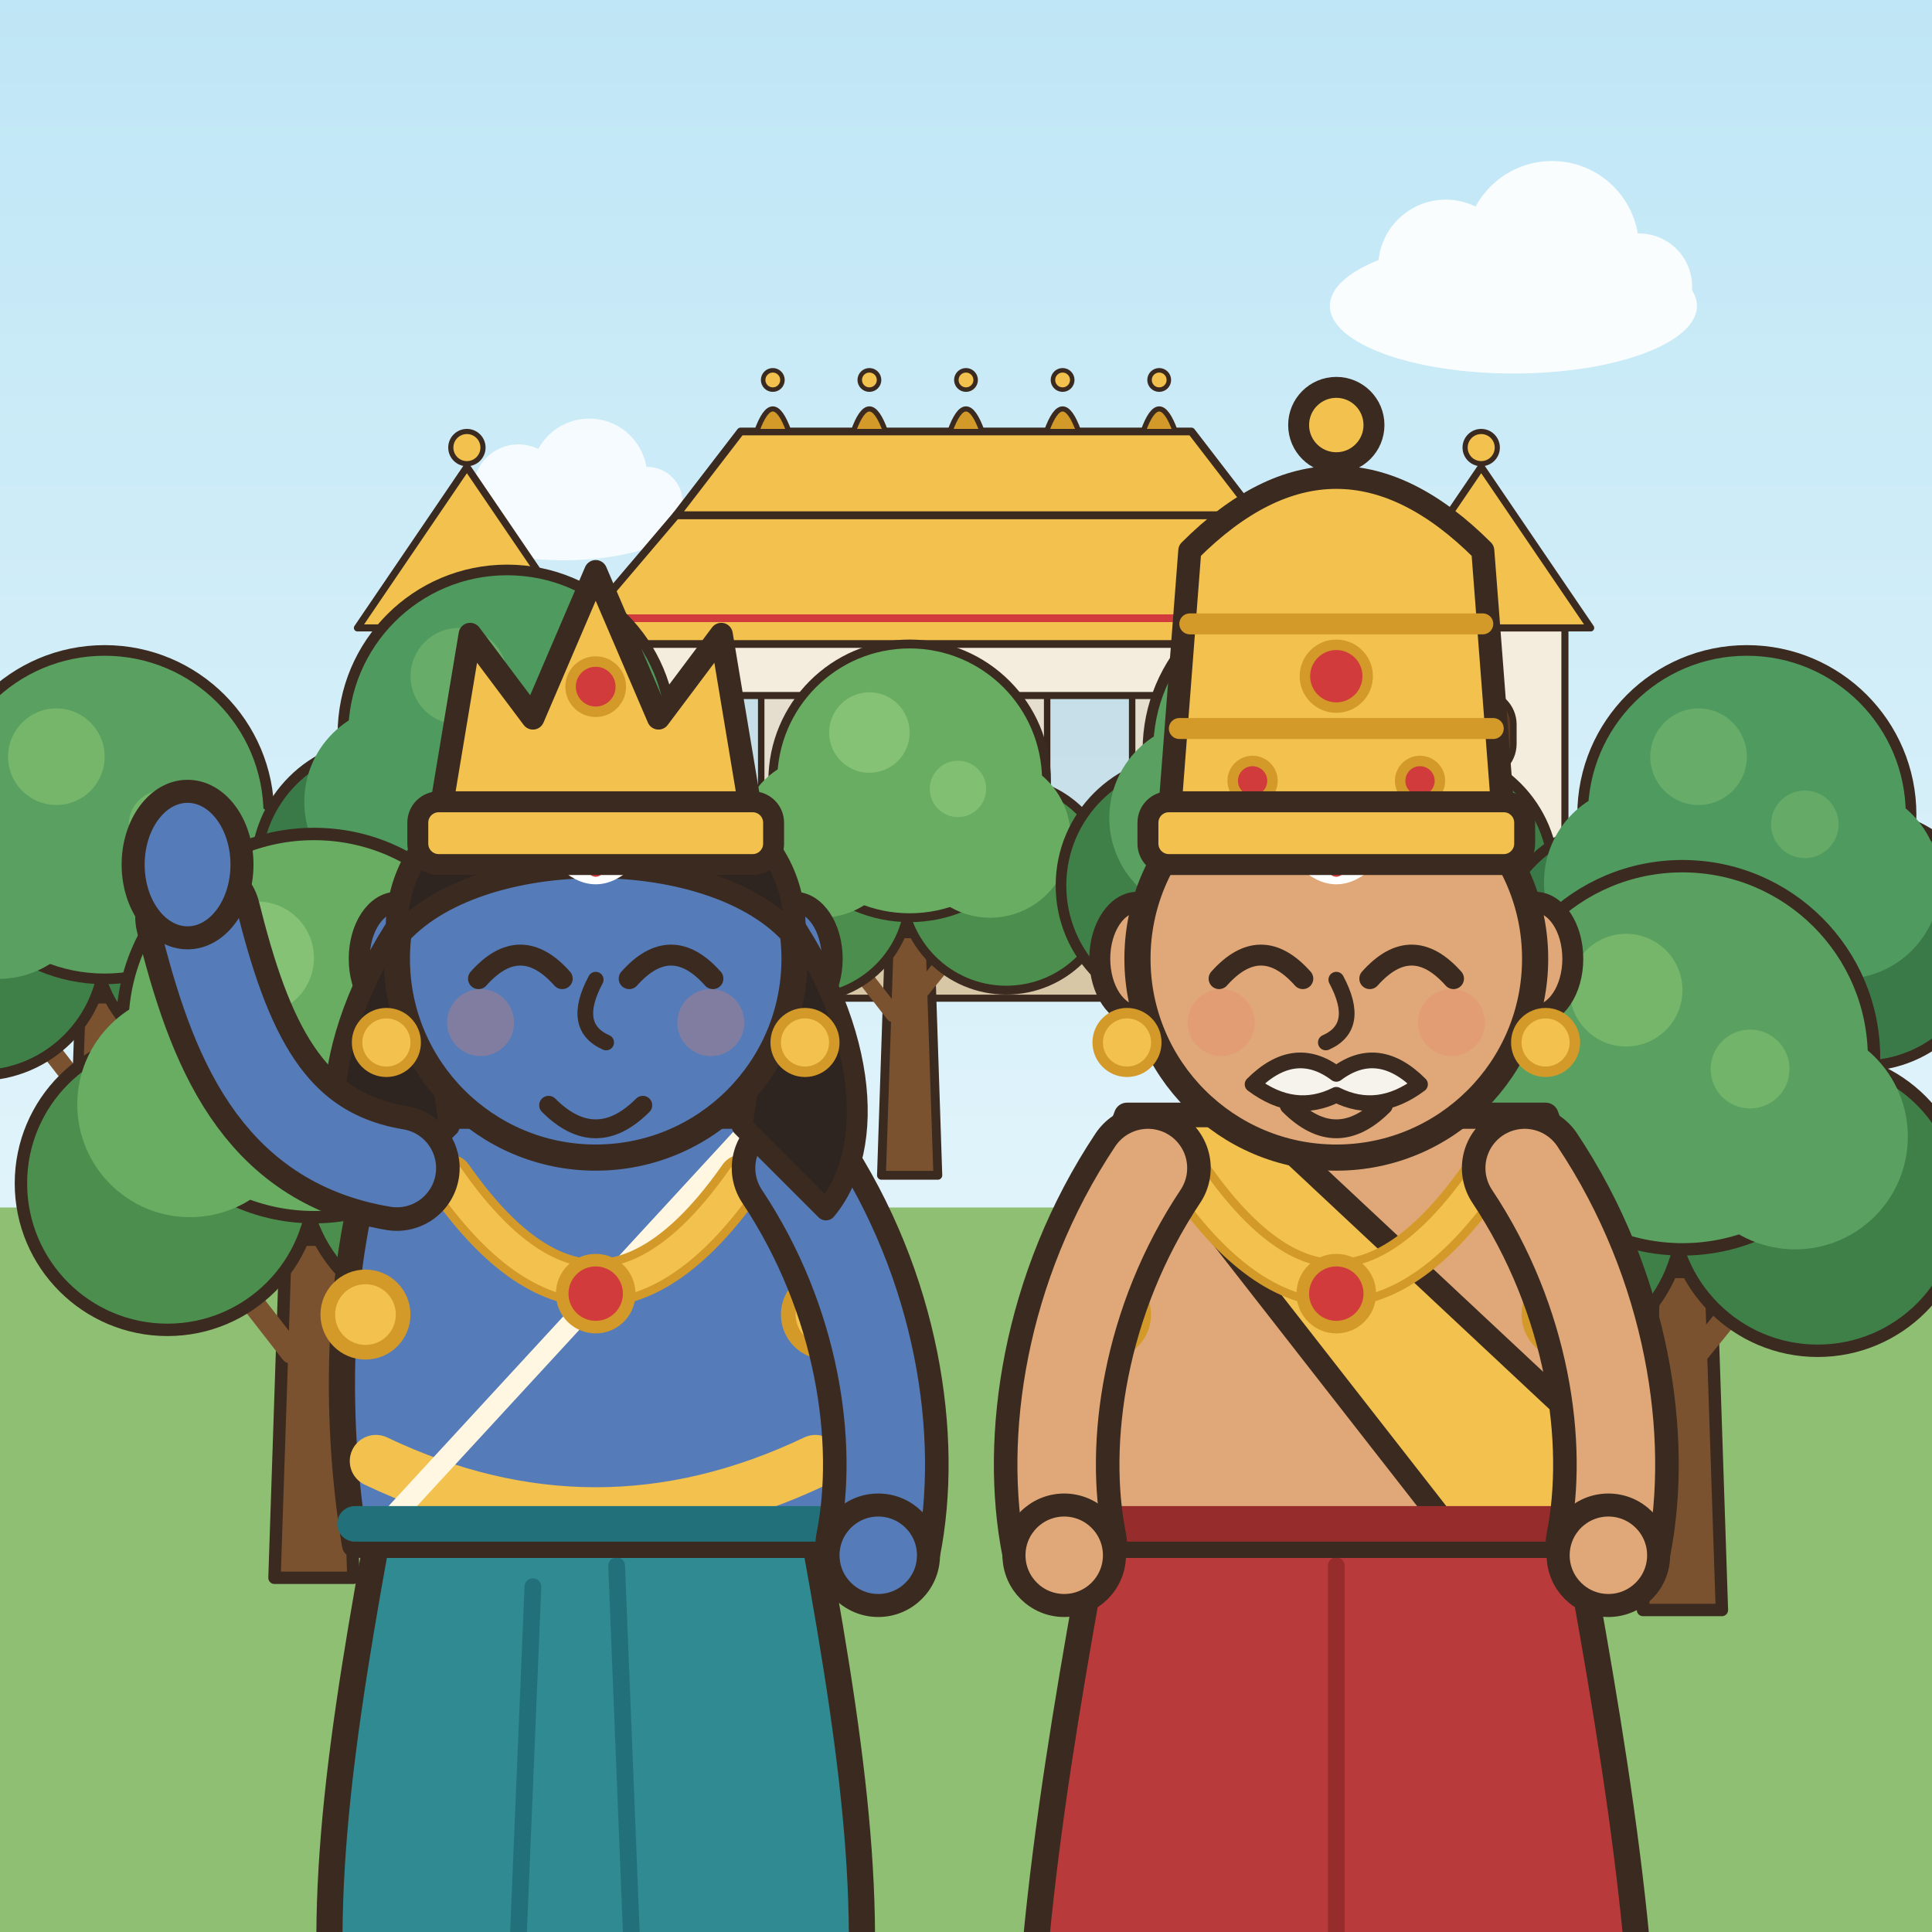
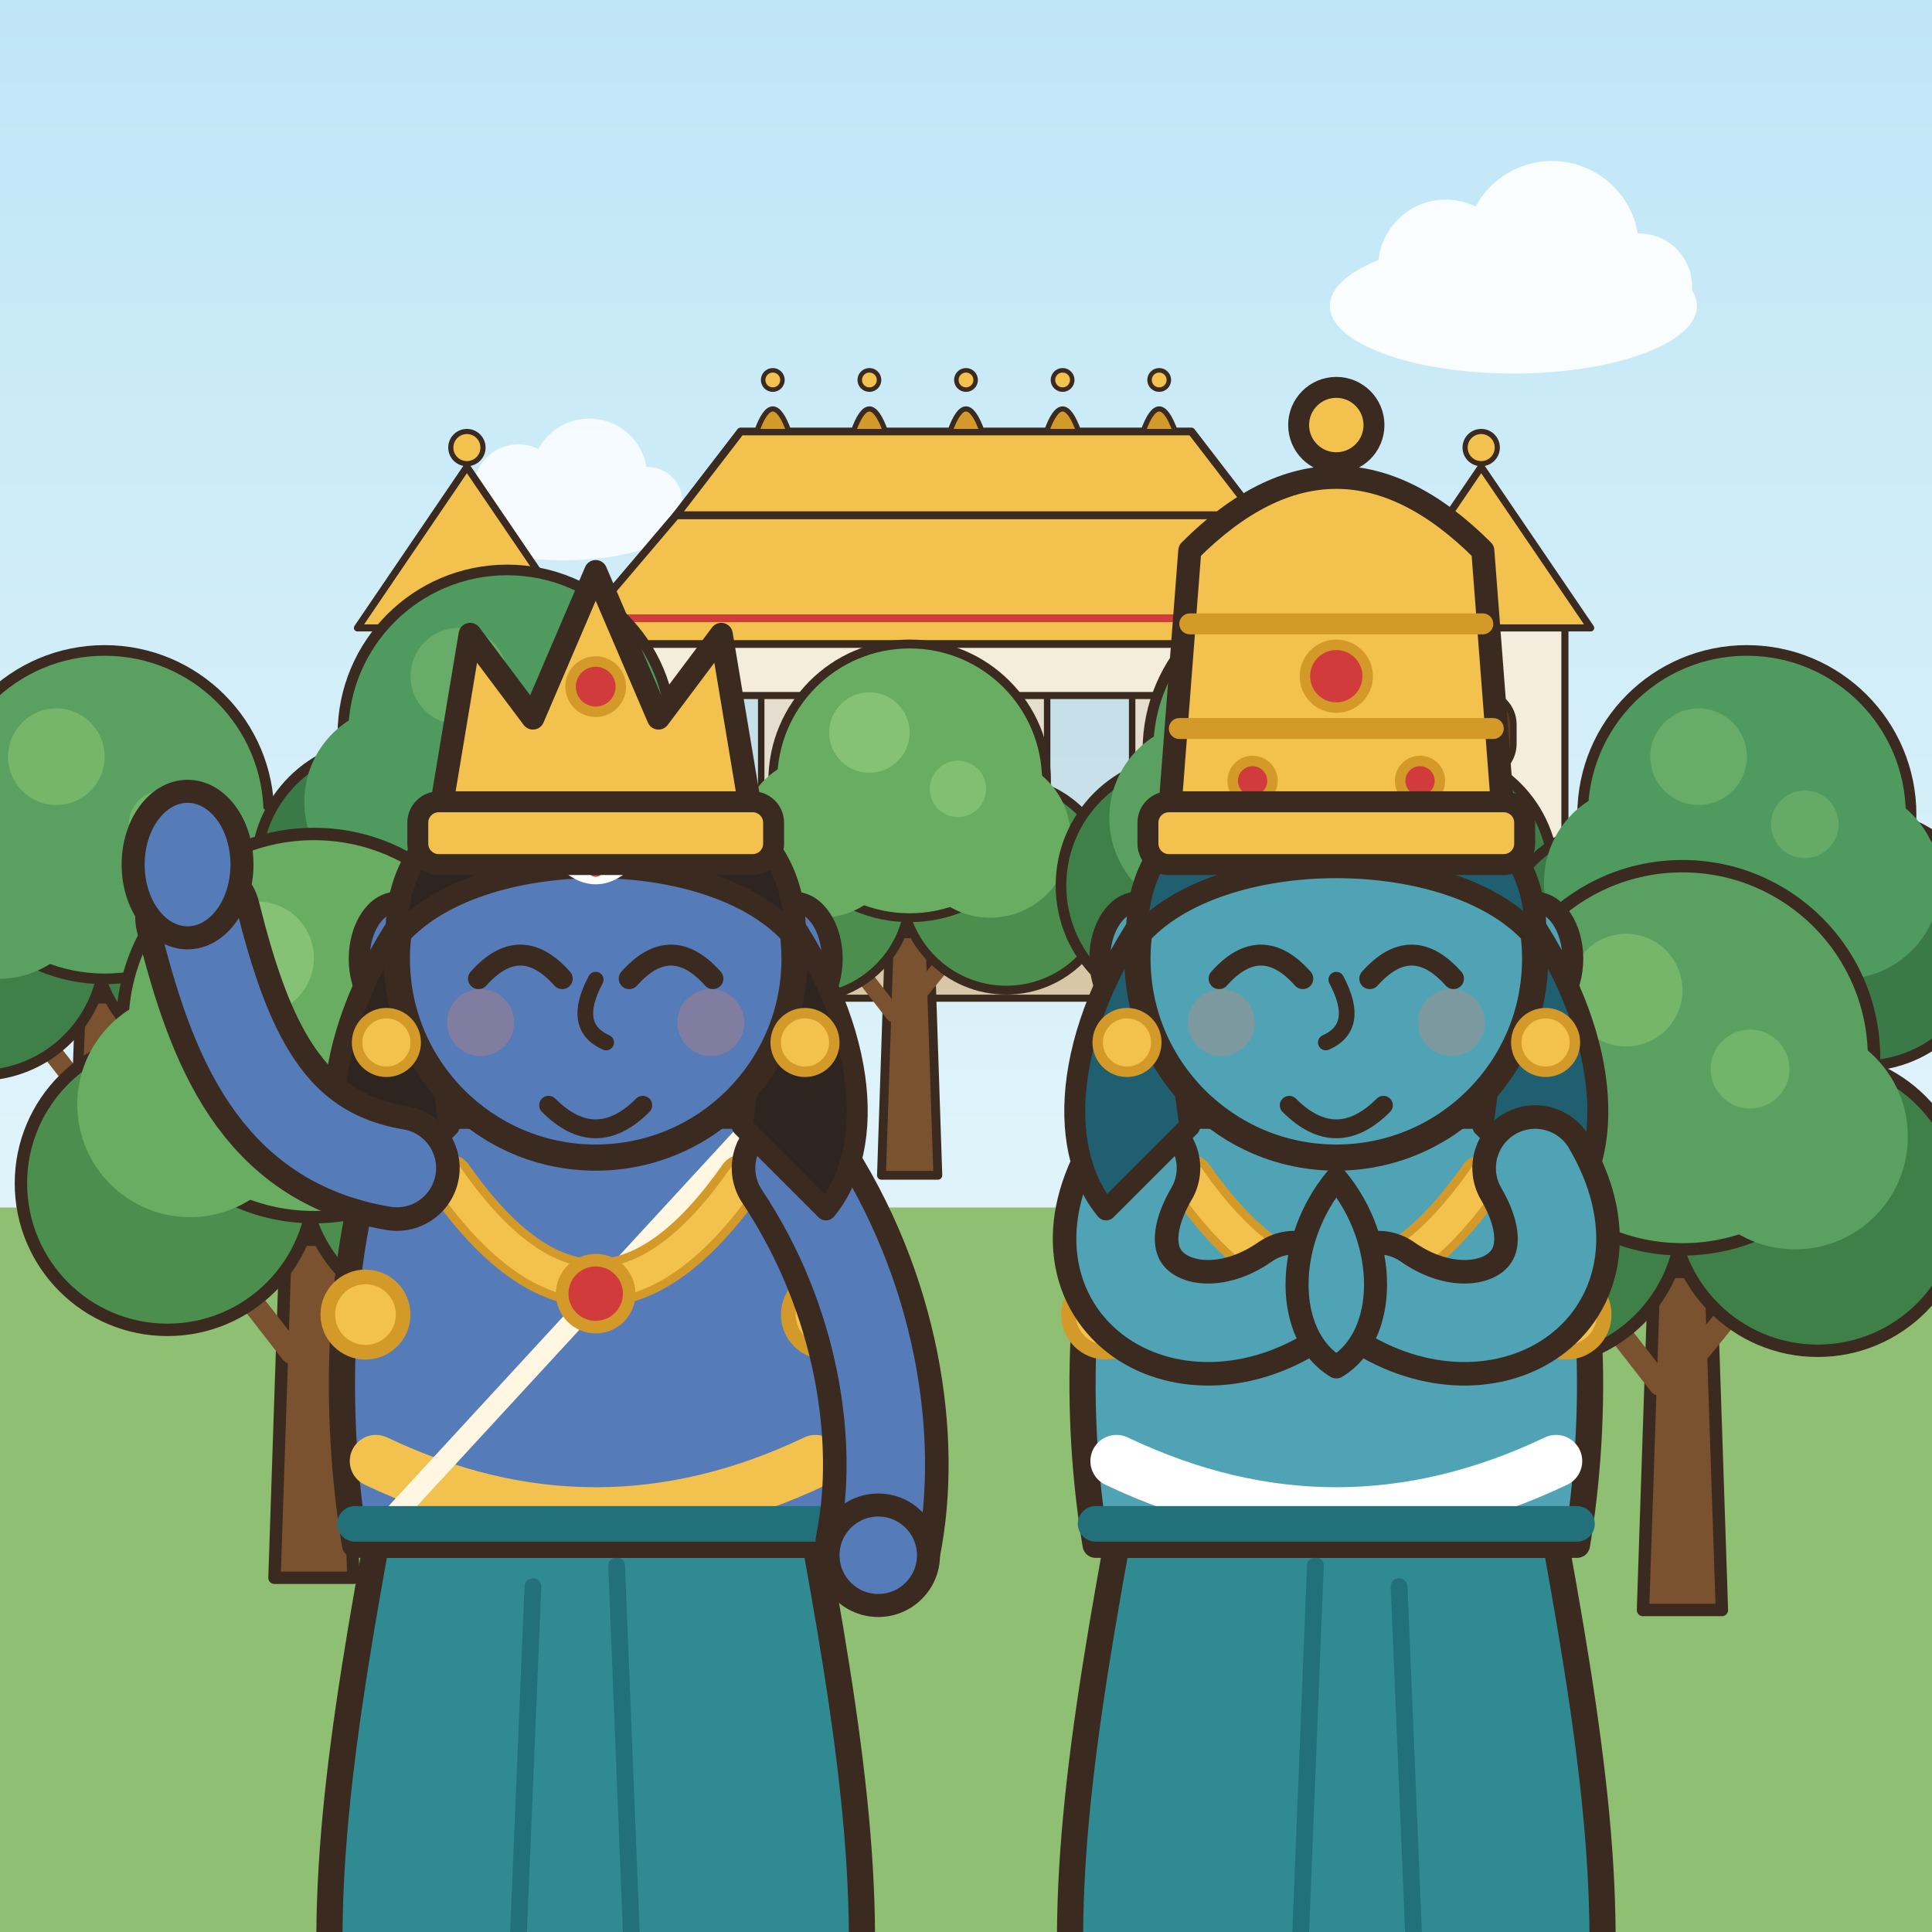
<svg xmlns="http://www.w3.org/2000/svg" viewBox="0 0 240 240" width="240" height="240" role="img">
  <defs>
    <linearGradient id="sky" x1="0" y1="0" x2="0" y2="1">
      <stop offset="0" stop-color="#bfe6f6" />
      <stop offset=".6" stop-color="#dff3fa" />
      <stop offset="1" stop-color="#f4fbfd" />
    </linearGradient>
    <linearGradient id="water" x1="0" y1="0" x2="0" y2="1">
      <stop offset="0" stop-color="#86cde3" />
      <stop offset="1" stop-color="#5cb0cf" />
    </linearGradient>
    <radialGradient id="glow" cx=".5" cy=".5" r=".5">
      <stop offset="0" stop-color="#fffbe6" />
      <stop offset="1" stop-color="#ffe9a8" stop-opacity="0" />
    </radialGradient>
  </defs>
  <rect x="0" y="0" width="240" height="240" rx="0" fill="url(#sky)" stroke="none" stroke-width="0" />
  <g transform="translate(188,38) scale(0.6,0.6)" opacity="0.9">
    <ellipse cx="0" cy="0" rx="38" ry="14" fill="#ffffff" stroke="none" stroke-width="2.5" />
    <circle cx="-14" cy="-8" r="14" fill="#ffffff" stroke="none" stroke-width="2.5" />
    <circle cx="8" cy="-12" r="18" fill="#ffffff" stroke="none" stroke-width="2.5" />
    <circle cx="26" cy="-4" r="11" fill="#ffffff" stroke="none" stroke-width="2.5" />
  </g>
  <g transform="translate(70,64) scale(0.4,0.4)" opacity="0.8">
    <ellipse cx="0" cy="0" rx="38" ry="14" fill="#ffffff" stroke="none" stroke-width="2.5" />
    <circle cx="-14" cy="-8" r="14" fill="#ffffff" stroke="none" stroke-width="2.5" />
    <circle cx="8" cy="-12" r="18" fill="#ffffff" stroke="none" stroke-width="2.5" />
    <circle cx="26" cy="-4" r="11" fill="#ffffff" stroke="none" stroke-width="2.5" />
  </g>
  <g transform="translate(120,124) scale(0.4,0.4)">
    <rect x="-110.0" y="-16" width="220" height="16" rx="0" fill="#d8c7a6" stroke="#3b2a1f" stroke-width="2.2" />
    <rect x="-102.0" y="-96" width="12" height="80" rx="0" fill="#f4ecdc" stroke="#3b2a1f" stroke-width="2" />
    <rect x="-63.6" y="-96" width="12" height="80" rx="0" fill="#f4ecdc" stroke="#3b2a1f" stroke-width="2" />
    <rect x="-25.2" y="-96" width="12" height="80" rx="0" fill="#f4ecdc" stroke="#3b2a1f" stroke-width="2" />
    <rect x="13.2" y="-96" width="12" height="80" rx="0" fill="#f4ecdc" stroke="#3b2a1f" stroke-width="2" />
    <rect x="51.6" y="-96" width="12" height="80" rx="0" fill="#f4ecdc" stroke="#3b2a1f" stroke-width="2" />
    <rect x="90.0" y="-96" width="12" height="80" rx="0" fill="#f4ecdc" stroke="#3b2a1f" stroke-width="2" />
    <rect x="-102.0" y="-96" width="204" height="80" rx="0" fill="#00000010" stroke="none" stroke-width="0" />
    <rect x="-116.0" y="-110" width="232" height="16" rx="0" fill="#f4ecdc" stroke="#3b2a1f" stroke-width="2.2" />
    <path d="M-124.0,-110 L-90.0,-150 L90.0,-150 L124.0,-110 Z" fill="#f2c14e" stroke="#3b2a1f" stroke-width="2.4" stroke-linejoin="round" stroke-linecap="round" />
    <path d="M-90.0,-150 L-70.0,-176 L70.0,-176 L90.0,-150 Z" fill="#f2c14e" stroke="#3b2a1f" stroke-width="2.4" stroke-linejoin="round" stroke-linecap="round" />
    <g transform="translate(-60,-176) scale(1,1)">
      <path d="M-5,0 Q0,-14 5,0 Z" fill="#d39a2a" stroke="#3b2a1f" stroke-width="1.6" stroke-linejoin="round" stroke-linecap="round" />
      <circle cx="0" cy="-16" r="3" fill="#f2c14e" stroke="#3b2a1f" stroke-width="1.4" />
    </g>
    <g transform="translate(-30,-176) scale(1,1)">
      <path d="M-5,0 Q0,-14 5,0 Z" fill="#d39a2a" stroke="#3b2a1f" stroke-width="1.6" stroke-linejoin="round" stroke-linecap="round" />
      <circle cx="0" cy="-16" r="3" fill="#f2c14e" stroke="#3b2a1f" stroke-width="1.4" />
    </g>
    <g transform="translate(0,-176) scale(1,1)">
      <path d="M-5,0 Q0,-14 5,0 Z" fill="#d39a2a" stroke="#3b2a1f" stroke-width="1.6" stroke-linejoin="round" stroke-linecap="round" />
      <circle cx="0" cy="-16" r="3" fill="#f2c14e" stroke="#3b2a1f" stroke-width="1.4" />
    </g>
    <g transform="translate(30,-176) scale(1,1)">
      <path d="M-5,0 Q0,-14 5,0 Z" fill="#d39a2a" stroke="#3b2a1f" stroke-width="1.6" stroke-linejoin="round" stroke-linecap="round" />
      <circle cx="0" cy="-16" r="3" fill="#f2c14e" stroke="#3b2a1f" stroke-width="1.4" />
    </g>
    <g transform="translate(60,-176) scale(1,1)">
      <path d="M-5,0 Q0,-14 5,0 Z" fill="#d39a2a" stroke="#3b2a1f" stroke-width="1.6" stroke-linejoin="round" stroke-linecap="round" />
      <circle cx="0" cy="-16" r="3" fill="#f2c14e" stroke="#3b2a1f" stroke-width="1.4" />
    </g>
    <path d="M-116.0,-118 L116.0,-118" fill="none" stroke="#d23b3b" stroke-width="2.4" stroke-linejoin="round" stroke-linecap="round" />
  </g>
  <g transform="translate(58,126) scale(0.4,0.4)">
    <rect x="-26" y="-120" width="52" height="120" rx="0" fill="#f4ecdc" stroke="#3b2a1f" stroke-width="2.2" />
    <rect x="-10" y="-100" width="20" height="26" rx="10" fill="#5a3a22" stroke="#3b2a1f" stroke-width="2" />
    <rect x="-10" y="-56" width="20" height="26" rx="10" fill="#5a3a22" stroke="#3b2a1f" stroke-width="2" />
    <path d="M-34,-120 L0,-170 L34,-120 Z" fill="#f2c14e" stroke="#3b2a1f" stroke-width="2.2" stroke-linejoin="round" stroke-linecap="round" />
    <circle cx="0" cy="-176" r="5" fill="#f2c14e" stroke="#3b2a1f" stroke-width="1.6" />
  </g>
  <g transform="translate(184,126) scale(0.4,0.4)">
    <rect x="-26" y="-120" width="52" height="120" rx="0" fill="#f4ecdc" stroke="#3b2a1f" stroke-width="2.2" />
    <rect x="-10" y="-100" width="20" height="26" rx="10" fill="#5a3a22" stroke="#3b2a1f" stroke-width="2" />
    <rect x="-10" y="-56" width="20" height="26" rx="10" fill="#5a3a22" stroke="#3b2a1f" stroke-width="2" />
    <path d="M-34,-120 L0,-170 L34,-120 Z" fill="#f2c14e" stroke="#3b2a1f" stroke-width="2.2" stroke-linejoin="round" stroke-linecap="round" />
    <circle cx="0" cy="-176" r="5" fill="#f2c14e" stroke="#3b2a1f" stroke-width="1.6" />
  </g>
  <rect x="0" y="150" width="240" height="90" rx="0" fill="#8fbf72" stroke="none" stroke-width="0" />
  <g transform="translate(13,160) scale(0.6,0.6)">
    <path d="M-7,0 L-5,-60 L5,-60 L7,0 Z" fill="#7a5230" stroke="#3b2a1f" stroke-width="2.2" stroke-linejoin="round" stroke-linecap="round" />
    <path d="M-4,-40 L-18,-58 M3,-46 L16,-62" fill="none" stroke="#7a5230" stroke-width="4" stroke-linejoin="round" stroke-linecap="round" />
    <circle cx="-26" cy="-70" r="26" fill="#3f8049" stroke="#3b2a1f" stroke-width="2.2" />
    <circle cx="24" cy="-72" r="26" fill="#3f8049" stroke="#3b2a1f" stroke-width="2.2" />
    <circle cx="0" cy="-98" r="34" fill="#5aa060" stroke="#3b2a1f" stroke-width="2.2" />
    <circle cx="-22" cy="-84" r="20" fill="#5aa060" stroke="none" stroke-width="2.5" />
    <circle cx="20" cy="-84" r="20" fill="#5aa060" stroke="none" stroke-width="2.5" />
    <circle cx="-10" cy="-110" r="10" fill="#7cbc6e" stroke="none" stroke-width="2.5" opacity="0.8" />
    <circle cx="12" cy="-96" r="7" fill="#7cbc6e" stroke="none" stroke-width="2.5" opacity="0.7" />
  </g>
  <g transform="translate(63,150) scale(0.6,0.6)">
    <path d="M-7,0 L-5,-60 L5,-60 L7,0 Z" fill="#7a5230" stroke="#3b2a1f" stroke-width="2.2" stroke-linejoin="round" stroke-linecap="round" />
    <path d="M-4,-40 L-18,-58 M3,-46 L16,-62" fill="none" stroke="#7a5230" stroke-width="4" stroke-linejoin="round" stroke-linecap="round" />
    <circle cx="-26" cy="-70" r="26" fill="#3a7a48" stroke="#3b2a1f" stroke-width="2.2" />
    <circle cx="24" cy="-72" r="26" fill="#3a7a48" stroke="#3b2a1f" stroke-width="2.2" />
    <circle cx="0" cy="-98" r="34" fill="#4f9a5f" stroke="#3b2a1f" stroke-width="2.2" />
    <circle cx="-22" cy="-84" r="20" fill="#4f9a5f" stroke="none" stroke-width="2.5" />
    <circle cx="20" cy="-84" r="20" fill="#4f9a5f" stroke="none" stroke-width="2.5" />
    <circle cx="-10" cy="-110" r="10" fill="#6db06a" stroke="none" stroke-width="2.5" opacity="0.8" />
    <circle cx="12" cy="-96" r="7" fill="#6db06a" stroke="none" stroke-width="2.5" opacity="0.7" />
  </g>
  <g transform="translate(113,146) scale(0.5,0.5)">
    <path d="M-7,0 L-5,-60 L5,-60 L7,0 Z" fill="#7a5230" stroke="#3b2a1f" stroke-width="2.2" stroke-linejoin="round" stroke-linecap="round" />
    <path d="M-4,-40 L-18,-58 M3,-46 L16,-62" fill="none" stroke="#7a5230" stroke-width="4" stroke-linejoin="round" stroke-linecap="round" />
    <circle cx="-26" cy="-70" r="26" fill="#4b8e4d" stroke="#3b2a1f" stroke-width="2.2" />
    <circle cx="24" cy="-72" r="26" fill="#4b8e4d" stroke="#3b2a1f" stroke-width="2.2" />
    <circle cx="0" cy="-98" r="34" fill="#68ad62" stroke="#3b2a1f" stroke-width="2.2" />
    <circle cx="-22" cy="-84" r="20" fill="#68ad62" stroke="none" stroke-width="2.5" />
    <circle cx="20" cy="-84" r="20" fill="#68ad62" stroke="none" stroke-width="2.5" />
    <circle cx="-10" cy="-110" r="10" fill="#8cc77a" stroke="none" stroke-width="2.5" opacity="0.8" />
    <circle cx="12" cy="-96" r="7" fill="#8cc77a" stroke="none" stroke-width="2.5" opacity="0.7" />
  </g>
  <g transform="translate(163,152) scale(0.6,0.6)">
    <path d="M-7,0 L-5,-60 L5,-60 L7,0 Z" fill="#7a5230" stroke="#3b2a1f" stroke-width="2.2" stroke-linejoin="round" stroke-linecap="round" />
    <path d="M-4,-40 L-18,-58 M3,-46 L16,-62" fill="none" stroke="#7a5230" stroke-width="4" stroke-linejoin="round" stroke-linecap="round" />
    <circle cx="-26" cy="-70" r="26" fill="#3f8049" stroke="#3b2a1f" stroke-width="2.2" />
    <circle cx="24" cy="-72" r="26" fill="#3f8049" stroke="#3b2a1f" stroke-width="2.2" />
    <circle cx="0" cy="-98" r="34" fill="#5aa060" stroke="#3b2a1f" stroke-width="2.2" />
    <circle cx="-22" cy="-84" r="20" fill="#5aa060" stroke="none" stroke-width="2.5" />
    <circle cx="20" cy="-84" r="20" fill="#5aa060" stroke="none" stroke-width="2.5" />
    <circle cx="-10" cy="-110" r="10" fill="#7cbc6e" stroke="none" stroke-width="2.5" opacity="0.8" />
    <circle cx="12" cy="-96" r="7" fill="#7cbc6e" stroke="none" stroke-width="2.5" opacity="0.7" />
  </g>
  <g transform="translate(217,160) scale(0.6,0.6)">
    <path d="M-7,0 L-5,-60 L5,-60 L7,0 Z" fill="#7a5230" stroke="#3b2a1f" stroke-width="2.2" stroke-linejoin="round" stroke-linecap="round" />
    <path d="M-4,-40 L-18,-58 M3,-46 L16,-62" fill="none" stroke="#7a5230" stroke-width="4" stroke-linejoin="round" stroke-linecap="round" />
    <circle cx="-26" cy="-70" r="26" fill="#3a7a48" stroke="#3b2a1f" stroke-width="2.2" />
    <circle cx="24" cy="-72" r="26" fill="#3a7a48" stroke="#3b2a1f" stroke-width="2.2" />
    <circle cx="0" cy="-98" r="34" fill="#4f9a5f" stroke="#3b2a1f" stroke-width="2.2" />
    <circle cx="-22" cy="-84" r="20" fill="#4f9a5f" stroke="none" stroke-width="2.5" />
    <circle cx="20" cy="-84" r="20" fill="#4f9a5f" stroke="none" stroke-width="2.5" />
    <circle cx="-10" cy="-110" r="10" fill="#6db06a" stroke="none" stroke-width="2.5" opacity="0.8" />
    <circle cx="12" cy="-96" r="7" fill="#6db06a" stroke="none" stroke-width="2.5" opacity="0.7" />
  </g>
  <g transform="translate(39,196) scale(0.7,0.7)">
    <path d="M-7,0 L-5,-60 L5,-60 L7,0 Z" fill="#7a5230" stroke="#3b2a1f" stroke-width="2.2" stroke-linejoin="round" stroke-linecap="round" />
    <path d="M-4,-40 L-18,-58 M3,-46 L16,-62" fill="none" stroke="#7a5230" stroke-width="4" stroke-linejoin="round" stroke-linecap="round" />
    <circle cx="-26" cy="-70" r="26" fill="#4b8e4d" stroke="#3b2a1f" stroke-width="2.2" />
    <circle cx="24" cy="-72" r="26" fill="#4b8e4d" stroke="#3b2a1f" stroke-width="2.2" />
    <circle cx="0" cy="-98" r="34" fill="#68ad62" stroke="#3b2a1f" stroke-width="2.2" />
    <circle cx="-22" cy="-84" r="20" fill="#68ad62" stroke="none" stroke-width="2.5" />
    <circle cx="20" cy="-84" r="20" fill="#68ad62" stroke="none" stroke-width="2.5" />
    <circle cx="-10" cy="-110" r="10" fill="#8cc77a" stroke="none" stroke-width="2.5" opacity="0.8" />
    <circle cx="12" cy="-96" r="7" fill="#8cc77a" stroke="none" stroke-width="2.5" opacity="0.7" />
  </g>
  <g transform="translate(209,200) scale(0.7,0.7)">
    <path d="M-7,0 L-5,-60 L5,-60 L7,0 Z" fill="#7a5230" stroke="#3b2a1f" stroke-width="2.2" stroke-linejoin="round" stroke-linecap="round" />
    <path d="M-4,-40 L-18,-58 M3,-46 L16,-62" fill="none" stroke="#7a5230" stroke-width="4" stroke-linejoin="round" stroke-linecap="round" />
    <circle cx="-26" cy="-70" r="26" fill="#3f8049" stroke="#3b2a1f" stroke-width="2.2" />
    <circle cx="24" cy="-72" r="26" fill="#3f8049" stroke="#3b2a1f" stroke-width="2.2" />
    <circle cx="0" cy="-98" r="34" fill="#5aa060" stroke="#3b2a1f" stroke-width="2.2" />
    <circle cx="-22" cy="-84" r="20" fill="#5aa060" stroke="none" stroke-width="2.5" />
    <circle cx="20" cy="-84" r="20" fill="#5aa060" stroke="none" stroke-width="2.5" />
    <circle cx="-10" cy="-110" r="10" fill="#7cbc6e" stroke="none" stroke-width="2.5" opacity="0.8" />
    <circle cx="12" cy="-96" r="7" fill="#7cbc6e" stroke="none" stroke-width="2.5" opacity="0.7" />
  </g>
  <path d="M74,232 L77,223 M80,232 L80,220 M86,232 L83,223" fill="none" stroke="#86bd6a" stroke-width="2.2" stroke-linejoin="round" stroke-linecap="round" />
  <path d="M154,236 L157,227 M160,236 L160,224 M166,236 L163,227" fill="none" stroke="#86bd6a" stroke-width="2.2" stroke-linejoin="round" stroke-linecap="round" />
  <g transform="translate(74,285.5) scale(-1.3,1.3)">
    <path d="M-17.0,-128 C-25.0,-88 -19.0,-58 -13.0,-38 L-5.0,-40 C-9.0,-68 -11.0,-98 -9.0,-128 Z" fill="#2e2420" stroke="#3b2a1f" stroke-width="2.2" stroke-linejoin="round" stroke-linecap="round" />
    <ellipse cx="-10" cy="-3" rx="9" ry="4" fill="#557bb8" stroke="#3b2a1f" stroke-width="2" />
    <ellipse cx="10" cy="-3" rx="9" ry="4" fill="#557bb8" stroke="#3b2a1f" stroke-width="2" />
    <path d="M-9,-20 L-10,-6" fill="none" stroke="#3b2a1f" stroke-width="12.5" stroke-linejoin="round" stroke-linecap="round" />
    <path d="M-9,-20 L-10,-6" fill="none" stroke="#557bb8" stroke-width="8" stroke-linejoin="round" stroke-linecap="round" />
    <path d="M9,-20 L10,-6" fill="none" stroke="#3b2a1f" stroke-width="12.5" stroke-linejoin="round" stroke-linecap="round" />
    <path d="M9,-20 L10,-6" fill="none" stroke="#557bb8" stroke-width="8" stroke-linejoin="round" stroke-linecap="round" />
    <path d="M-21,-72 C-25,-50 -27,-34 -24,-18 L24,-18 C27,-34 25,-50 21,-72 Z" fill="#2f8a92" stroke="#3b2a1f" stroke-width="2.5" stroke-linejoin="round" stroke-linecap="round" />
    <path d="M-2,-70 L-4,-20 M6,-68 L8,-20" fill="none" stroke="#22707a" stroke-width="1.6" stroke-linejoin="round" stroke-linecap="round" />
    <path d="M-24,-19 L24,-19" fill="none" stroke="#f2c14e" stroke-width="3" stroke-linejoin="round" stroke-linecap="round" />
    <g transform="translate(0,0) scale(1,1)">
      <path d="M-20,-113 C-25,-100 -25,-84 -23,-72 L23,-72 C25,-84 25,-100 20,-113 Z" fill="#557bb8" stroke="#3b2a1f" stroke-width="2.5" stroke-linejoin="round" stroke-linecap="round" />
      <path d="M-21,-80 Q0,-70 21,-80" fill="none" stroke="#f2c14e" stroke-width="5" stroke-linejoin="round" stroke-linecap="round" />
      <path d="M-15,-112 L20,-74" fill="none" stroke="#fff7e2" stroke-width="2" stroke-linejoin="round" stroke-linecap="round" />
      <path d="M-23,-74 L23,-74" fill="none" stroke="#22707a" stroke-width="3.4" stroke-linejoin="round" stroke-linecap="round" />
      <path d="M-14,-107 Q0,-87 14,-107" fill="none" stroke="#d39a2a" stroke-width="4.6" stroke-linejoin="round" stroke-linecap="round" />
      <path d="M-14,-107 Q0,-87 14,-107" fill="none" stroke="#f2c14e" stroke-width="3" stroke-linejoin="round" stroke-linecap="round" />
      <circle cx="0" cy="-96" r="3.2" fill="#d23b3b" stroke="#d39a2a" stroke-width="1.2" />
      <circle cx="-22" cy="-94" r="3.6" fill="#f2c14e" stroke="#d39a2a" stroke-width="1.4" />
      <circle cx="22" cy="-94" r="3.6" fill="#f2c14e" stroke="#d39a2a" stroke-width="1.4" />
      <path d="M-19,-108 C-27,-96 -29,-82 -27,-72" fill="none" stroke="#3b2a1f" stroke-width="12.0" stroke-linejoin="round" stroke-linecap="round" />
      <path d="M-19,-108 C-27,-96 -29,-82 -27,-72" fill="none" stroke="#557bb8" stroke-width="7.5" stroke-linejoin="round" stroke-linecap="round" />
      <circle cx="-27" cy="-71" r="4.8" fill="#557bb8" stroke="#3b2a1f" stroke-width="2.2" />
      <ellipse cx="-19.0" cy="-128" rx="3.6" ry="5.4" fill="#557bb8" stroke="#3b2a1f" stroke-width="2" />
      <ellipse cx="19.0" cy="-128" rx="3.6" ry="5.4" fill="#557bb8" stroke="#3b2a1f" stroke-width="2" />
      <path d="M-17.0,-134 C-26.0,-122 -27.0,-110 -22.0,-104 L-14.0,-112 Z" fill="#2e2420" stroke="#3b2a1f" stroke-width="2" stroke-linejoin="round" stroke-linecap="round" />
      <path d="M17.0,-134 C26.0,-122 27.0,-110 22.0,-104 L14.0,-112 Z" fill="#2e2420" stroke="#3b2a1f" stroke-width="2" stroke-linejoin="round" stroke-linecap="round" />
      <circle cx="0" cy="-128" r="19.0" fill="#557bb8" stroke="#3b2a1f" stroke-width="2.5" />
      <path d="M-19.0,-130 C-20.0,-151.0 20.0,-151.0 19.0,-130 C11.4,-139 -11.4,-139 -19.0,-130 Z" fill="#2e2420" stroke="#3b2a1f" stroke-width="2.1" stroke-linejoin="round" stroke-linecap="round" />
      <path d="M-11.2,-126.1 Q-7.2,-130.6 -3.2,-126.1" fill="none" stroke="#3b2a1f" stroke-width="2" stroke-linejoin="round" stroke-linecap="round" />
      <path d="M3.2,-126.1 Q7.2,-130.6 11.2,-126.1" fill="none" stroke="#3b2a1f" stroke-width="2" stroke-linejoin="round" stroke-linecap="round" />
      <path d="M0,-126 Q2.4,-121.5 -1,-120" fill="none" stroke="#3b2a1f" stroke-width="1.5" stroke-linejoin="round" stroke-linecap="round" />
      <circle cx="-11.0" cy="-121.9" r="3.2" fill="#e8846c" stroke="none" stroke-width="2.5" opacity="0.3" />
      <circle cx="11.0" cy="-121.9" r="3.2" fill="#e8846c" stroke="none" stroke-width="2.5" opacity="0.3" />
      <path d="M-4.5,-114 Q0,-109.5 4.5,-114" fill="none" stroke="#3b2a1f" stroke-width="1.8" stroke-linejoin="round" stroke-linecap="round" />
      <g transform="translate(0,-136.6) scale(0.9,0.9)">
        <path d="M-3.4,-1 L-2.4,-9 M3.4,-1 L2.4,-9 M-3.4,-1 Q0,2.4 3.4,-1" fill="none" stroke="#ffffff" stroke-width="1.9" stroke-linejoin="round" stroke-linecap="round" />
        <path d="M0,0 L0,-9" fill="none" stroke="#d23b3b" stroke-width="1.7" stroke-linejoin="round" stroke-linecap="round" />
      </g>
      <circle cx="-20.0" cy="-120" r="2.8" fill="#f2c14e" stroke="#d39a2a" stroke-width="1" />
      <circle cx="20.0" cy="-120" r="2.8" fill="#f2c14e" stroke="#d39a2a" stroke-width="1" />
      <path d="M-15,-141 L-12,-159 L-6,-151 L0,-165 L6,-151 L12,-159 L15,-141 Z" fill="#f2c14e" stroke="#3b2a1f" stroke-width="2.2" stroke-linejoin="round" stroke-linecap="round" />
      <circle cx="0" cy="-154" r="2.4" fill="#d23b3b" stroke="#d39a2a" stroke-width="1" />
      <rect x="-17" y="-143" width="34" height="6" rx="2" fill="#f2c14e" stroke="#3b2a1f" stroke-width="2" />
      <path d="M19,-108 C31,-110 35,-120 38,-132" fill="none" stroke="#3b2a1f" stroke-width="12.0" stroke-linejoin="round" stroke-linecap="round" />
      <path d="M19,-108 C31,-110 35,-120 38,-132" fill="none" stroke="#557bb8" stroke-width="7.5" stroke-linejoin="round" stroke-linecap="round" />
      <ellipse cx="39" cy="-137" rx="5.2" ry="7" fill="#557bb8" stroke="#3b2a1f" stroke-width="2.2" />
    </g>
  </g>
  <g transform="translate(166,285.5) scale(1.3,1.3)">
-     <ellipse cx="-10" cy="-3" rx="9" ry="4" fill="#e0a878" stroke="#3b2a1f" stroke-width="2" />
-     <ellipse cx="10" cy="-3" rx="9" ry="4" fill="#e0a878" stroke="#3b2a1f" stroke-width="2" />
-     <path d="M-23,-72 C-27,-50 -31,-26 -29,-7 L29,-7 C31,-26 27,-50 23,-72 Z" fill="#b83a3a" stroke="#3b2a1f" stroke-width="2.5" stroke-linejoin="round" stroke-linecap="round" />
-     <path d="M-29,-12 L29,-12" fill="none" stroke="#f2c14e" stroke-width="3.4" stroke-linejoin="round" stroke-linecap="round" />
-     <path d="M0,-70 L0,-14" fill="none" stroke="#962c2c" stroke-width="1.6" stroke-linejoin="round" stroke-linecap="round" />
+     <path d="M-17.0,-128 C-25.0,-88 -19.0,-58 -13.0,-38 L-5.0,-40 C-9.0,-68 -11.0,-98 -9.0,-128 Z" fill="#1f5f6f" stroke="#3b2a1f" stroke-width="2.2" stroke-linejoin="round" stroke-linecap="round" />
+     <ellipse cx="-10" cy="-3" rx="9" ry="4" fill="#4fa3b5" stroke="#3b2a1f" stroke-width="2" />
+     <ellipse cx="10" cy="-3" rx="9" ry="4" fill="#4fa3b5" stroke="#3b2a1f" stroke-width="2" />
+     <path d="M-9,-20 L-10,-6" fill="none" stroke="#3b2a1f" stroke-width="12.5" stroke-linejoin="round" stroke-linecap="round" />
+     <path d="M-9,-20 L-10,-6" fill="none" stroke="#4fa3b5" stroke-width="8" stroke-linejoin="round" stroke-linecap="round" />
+     <path d="M9,-20 L10,-6" fill="none" stroke="#3b2a1f" stroke-width="12.5" stroke-linejoin="round" stroke-linecap="round" />
+     <path d="M9,-20 L10,-6" fill="none" stroke="#4fa3b5" stroke-width="8" stroke-linejoin="round" stroke-linecap="round" />
+     <path d="M-21,-72 C-25,-50 -27,-34 -24,-18 L24,-18 C27,-34 25,-50 21,-72 Z" fill="#2f8a92" stroke="#3b2a1f" stroke-width="2.5" stroke-linejoin="round" stroke-linecap="round" />
+     <path d="M-2,-70 L-4,-20 M6,-68 L8,-20" fill="none" stroke="#22707a" stroke-width="1.6" stroke-linejoin="round" stroke-linecap="round" />
+     <path d="M-24,-19 L24,-19" fill="none" stroke="#f2c14e" stroke-width="3" stroke-linejoin="round" stroke-linecap="round" />
    <g transform="translate(0,0) scale(1,1)">
-       <path d="M-20,-113 C-25,-100 -25,-84 -23,-72 L23,-72 C25,-84 25,-100 20,-113 Z" fill="#e0a878" stroke="#3b2a1f" stroke-width="2.5" stroke-linejoin="round" stroke-linecap="round" />
-       <path d="M-20,-113 L-8,-113 L23,-84 L23,-72 L12,-72 Z" fill="#f2c14e" stroke="#3b2a1f" stroke-width="2.2" stroke-linejoin="round" stroke-linecap="round" />
-       <path d="M-23,-74 L23,-74" fill="none" stroke="#962c2c" stroke-width="3.4" stroke-linejoin="round" stroke-linecap="round" />
+       <path d="M-20,-113 C-25,-100 -25,-84 -23,-72 L23,-72 C25,-84 25,-100 20,-113 Z" fill="#4fa3b5" stroke="#3b2a1f" stroke-width="2.5" stroke-linejoin="round" stroke-linecap="round" />
+       <path d="M-21,-80 Q0,-70 21,-80" fill="none" stroke="#ffffff" stroke-width="5" stroke-linejoin="round" stroke-linecap="round" />
+       <path d="M-23,-74 L23,-74" fill="none" stroke="#22707a" stroke-width="3.4" stroke-linejoin="round" stroke-linecap="round" />
      <path d="M-14,-107 Q0,-87 14,-107" fill="none" stroke="#d39a2a" stroke-width="4.6" stroke-linejoin="round" stroke-linecap="round" />
      <path d="M-14,-107 Q0,-87 14,-107" fill="none" stroke="#f2c14e" stroke-width="3" stroke-linejoin="round" stroke-linecap="round" />
      <circle cx="0" cy="-96" r="3.2" fill="#d23b3b" stroke="#d39a2a" stroke-width="1.2" />
      <circle cx="-22" cy="-94" r="3.6" fill="#f2c14e" stroke="#d39a2a" stroke-width="1.4" />
      <circle cx="22" cy="-94" r="3.6" fill="#f2c14e" stroke="#d39a2a" stroke-width="1.4" />
-       <path d="M-18,-108 C-26,-96 -28,-82 -26,-72" fill="none" stroke="#3b2a1f" stroke-width="12.0" stroke-linejoin="round" stroke-linecap="round" />
-       <path d="M-18,-108 C-26,-96 -28,-82 -26,-72" fill="none" stroke="#e0a878" stroke-width="7.5" stroke-linejoin="round" stroke-linecap="round" />
-       <circle cx="-26" cy="-71" r="4.8" fill="#e0a878" stroke="#3b2a1f" stroke-width="2.2" />
-       <ellipse cx="-19.0" cy="-128" rx="3.6" ry="5.4" fill="#e0a878" stroke="#3b2a1f" stroke-width="2" />
-       <ellipse cx="19.0" cy="-128" rx="3.6" ry="5.4" fill="#e0a878" stroke="#3b2a1f" stroke-width="2" />
-       <circle cx="0" cy="-128" r="19.0" fill="#e0a878" stroke="#3b2a1f" stroke-width="2.5" />
+       <path d="M-19,-108 C-26,-96 -14,-89 -4,-96" fill="none" stroke="#3b2a1f" stroke-width="12.0" stroke-linejoin="round" stroke-linecap="round" />
+       <path d="M-19,-108 C-26,-96 -14,-89 -4,-96" fill="none" stroke="#4fa3b5" stroke-width="7.5" stroke-linejoin="round" stroke-linecap="round" />
+       <ellipse cx="-19.0" cy="-128" rx="3.6" ry="5.4" fill="#4fa3b5" stroke="#3b2a1f" stroke-width="2" />
+       <ellipse cx="19.0" cy="-128" rx="3.6" ry="5.4" fill="#4fa3b5" stroke="#3b2a1f" stroke-width="2" />
+       <path d="M-17.0,-134 C-26.0,-122 -27.0,-110 -22.0,-104 L-14.0,-112 Z" fill="#1f5f6f" stroke="#3b2a1f" stroke-width="2" stroke-linejoin="round" stroke-linecap="round" />
+       <path d="M17.0,-134 C26.0,-122 27.0,-110 22.0,-104 L14.0,-112 Z" fill="#1f5f6f" stroke="#3b2a1f" stroke-width="2" stroke-linejoin="round" stroke-linecap="round" />
+       <circle cx="0" cy="-128" r="19.0" fill="#4fa3b5" stroke="#3b2a1f" stroke-width="2.5" />
+       <path d="M-19.0,-130 C-20.0,-151.0 20.0,-151.0 19.0,-130 C11.4,-139 -11.4,-139 -19.0,-130 Z" fill="#1f5f6f" stroke="#3b2a1f" stroke-width="2.1" stroke-linejoin="round" stroke-linecap="round" />
      <path d="M-11.2,-126.1 Q-7.2,-130.6 -3.2,-126.1" fill="none" stroke="#3b2a1f" stroke-width="2" stroke-linejoin="round" stroke-linecap="round" />
      <path d="M3.2,-126.1 Q7.2,-130.6 11.2,-126.1" fill="none" stroke="#3b2a1f" stroke-width="2" stroke-linejoin="round" stroke-linecap="round" />
      <path d="M0,-126 Q2.4,-121.5 -1,-120" fill="none" stroke="#3b2a1f" stroke-width="1.5" stroke-linejoin="round" stroke-linecap="round" />
      <circle cx="-11.0" cy="-121.9" r="3.2" fill="#e8846c" stroke="none" stroke-width="2.5" opacity="0.3" />
      <circle cx="11.0" cy="-121.9" r="3.2" fill="#e8846c" stroke="none" stroke-width="2.5" opacity="0.3" />
-       <path d="M-8,-116 Q-4,-120 0,-117 Q4,-120 8,-116 Q4,-113 0,-115 Q-4,-113 -8,-116 Z" fill="#f6f3ec" stroke="#3b2a1f" stroke-width="1.5" stroke-linejoin="round" stroke-linecap="round" />
      <path d="M-4.5,-114 Q0,-109.5 4.5,-114" fill="none" stroke="#3b2a1f" stroke-width="1.8" stroke-linejoin="round" stroke-linecap="round" />
-       <g transform="translate(0,-136.6) scale(0.9,0.9)">
-         <path d="M-3.4,-1 L-2.4,-9 M3.4,-1 L2.4,-9 M-3.4,-1 Q0,2.4 3.4,-1" fill="none" stroke="#ffffff" stroke-width="1.9" stroke-linejoin="round" stroke-linecap="round" />
-         <path d="M0,0 L0,-9" fill="none" stroke="#d23b3b" stroke-width="1.7" stroke-linejoin="round" stroke-linecap="round" />
-       </g>
      <circle cx="-20.0" cy="-120" r="2.8" fill="#f2c14e" stroke="#d39a2a" stroke-width="1" />
      <circle cx="20.0" cy="-120" r="2.8" fill="#f2c14e" stroke="#d39a2a" stroke-width="1" />
      <path d="M-16,-141 L-14,-167 Q0,-181 14,-167 L16,-141 Z" fill="#f2c14e" stroke="#3b2a1f" stroke-width="2.2" stroke-linejoin="round" stroke-linecap="round" />
      <path d="M-15,-150 L15,-150 M-14,-160 L14,-160" fill="none" stroke="#d39a2a" stroke-width="2" stroke-linejoin="round" stroke-linecap="round" />
      <circle cx="0" cy="-179" r="3.6" fill="#f2c14e" stroke="#3b2a1f" stroke-width="2" />
      <circle cx="0" cy="-155" r="3" fill="#d23b3b" stroke="#d39a2a" stroke-width="1" />
      <circle cx="-8" cy="-145" r="1.9" fill="#d23b3b" stroke="#d39a2a" stroke-width="1" />
      <circle cx="8" cy="-145" r="1.9" fill="#d23b3b" stroke="#d39a2a" stroke-width="1" />
      <rect x="-18" y="-143" width="36" height="6" rx="2" fill="#f2c14e" stroke="#3b2a1f" stroke-width="2" />
-       <path d="M18,-108 C26,-96 28,-82 26,-72" fill="none" stroke="#3b2a1f" stroke-width="12.0" stroke-linejoin="round" stroke-linecap="round" />
-       <path d="M18,-108 C26,-96 28,-82 26,-72" fill="none" stroke="#e0a878" stroke-width="7.5" stroke-linejoin="round" stroke-linecap="round" />
-       <circle cx="26" cy="-71" r="4.8" fill="#e0a878" stroke="#3b2a1f" stroke-width="2.2" />
+       <path d="M19,-108 C26,-96 14,-89 4,-96" fill="none" stroke="#3b2a1f" stroke-width="12.0" stroke-linejoin="round" stroke-linecap="round" />
+       <path d="M19,-108 C26,-96 14,-89 4,-96" fill="none" stroke="#4fa3b5" stroke-width="7.5" stroke-linejoin="round" stroke-linecap="round" />
+       <path d="M0,-107 C5,-101 5,-92 0,-89 C-5,-92 -5,-101 0,-107 Z" fill="#4fa3b5" stroke="#3b2a1f" stroke-width="2.2" stroke-linejoin="round" stroke-linecap="round" />
    </g>
  </g>
</svg>
